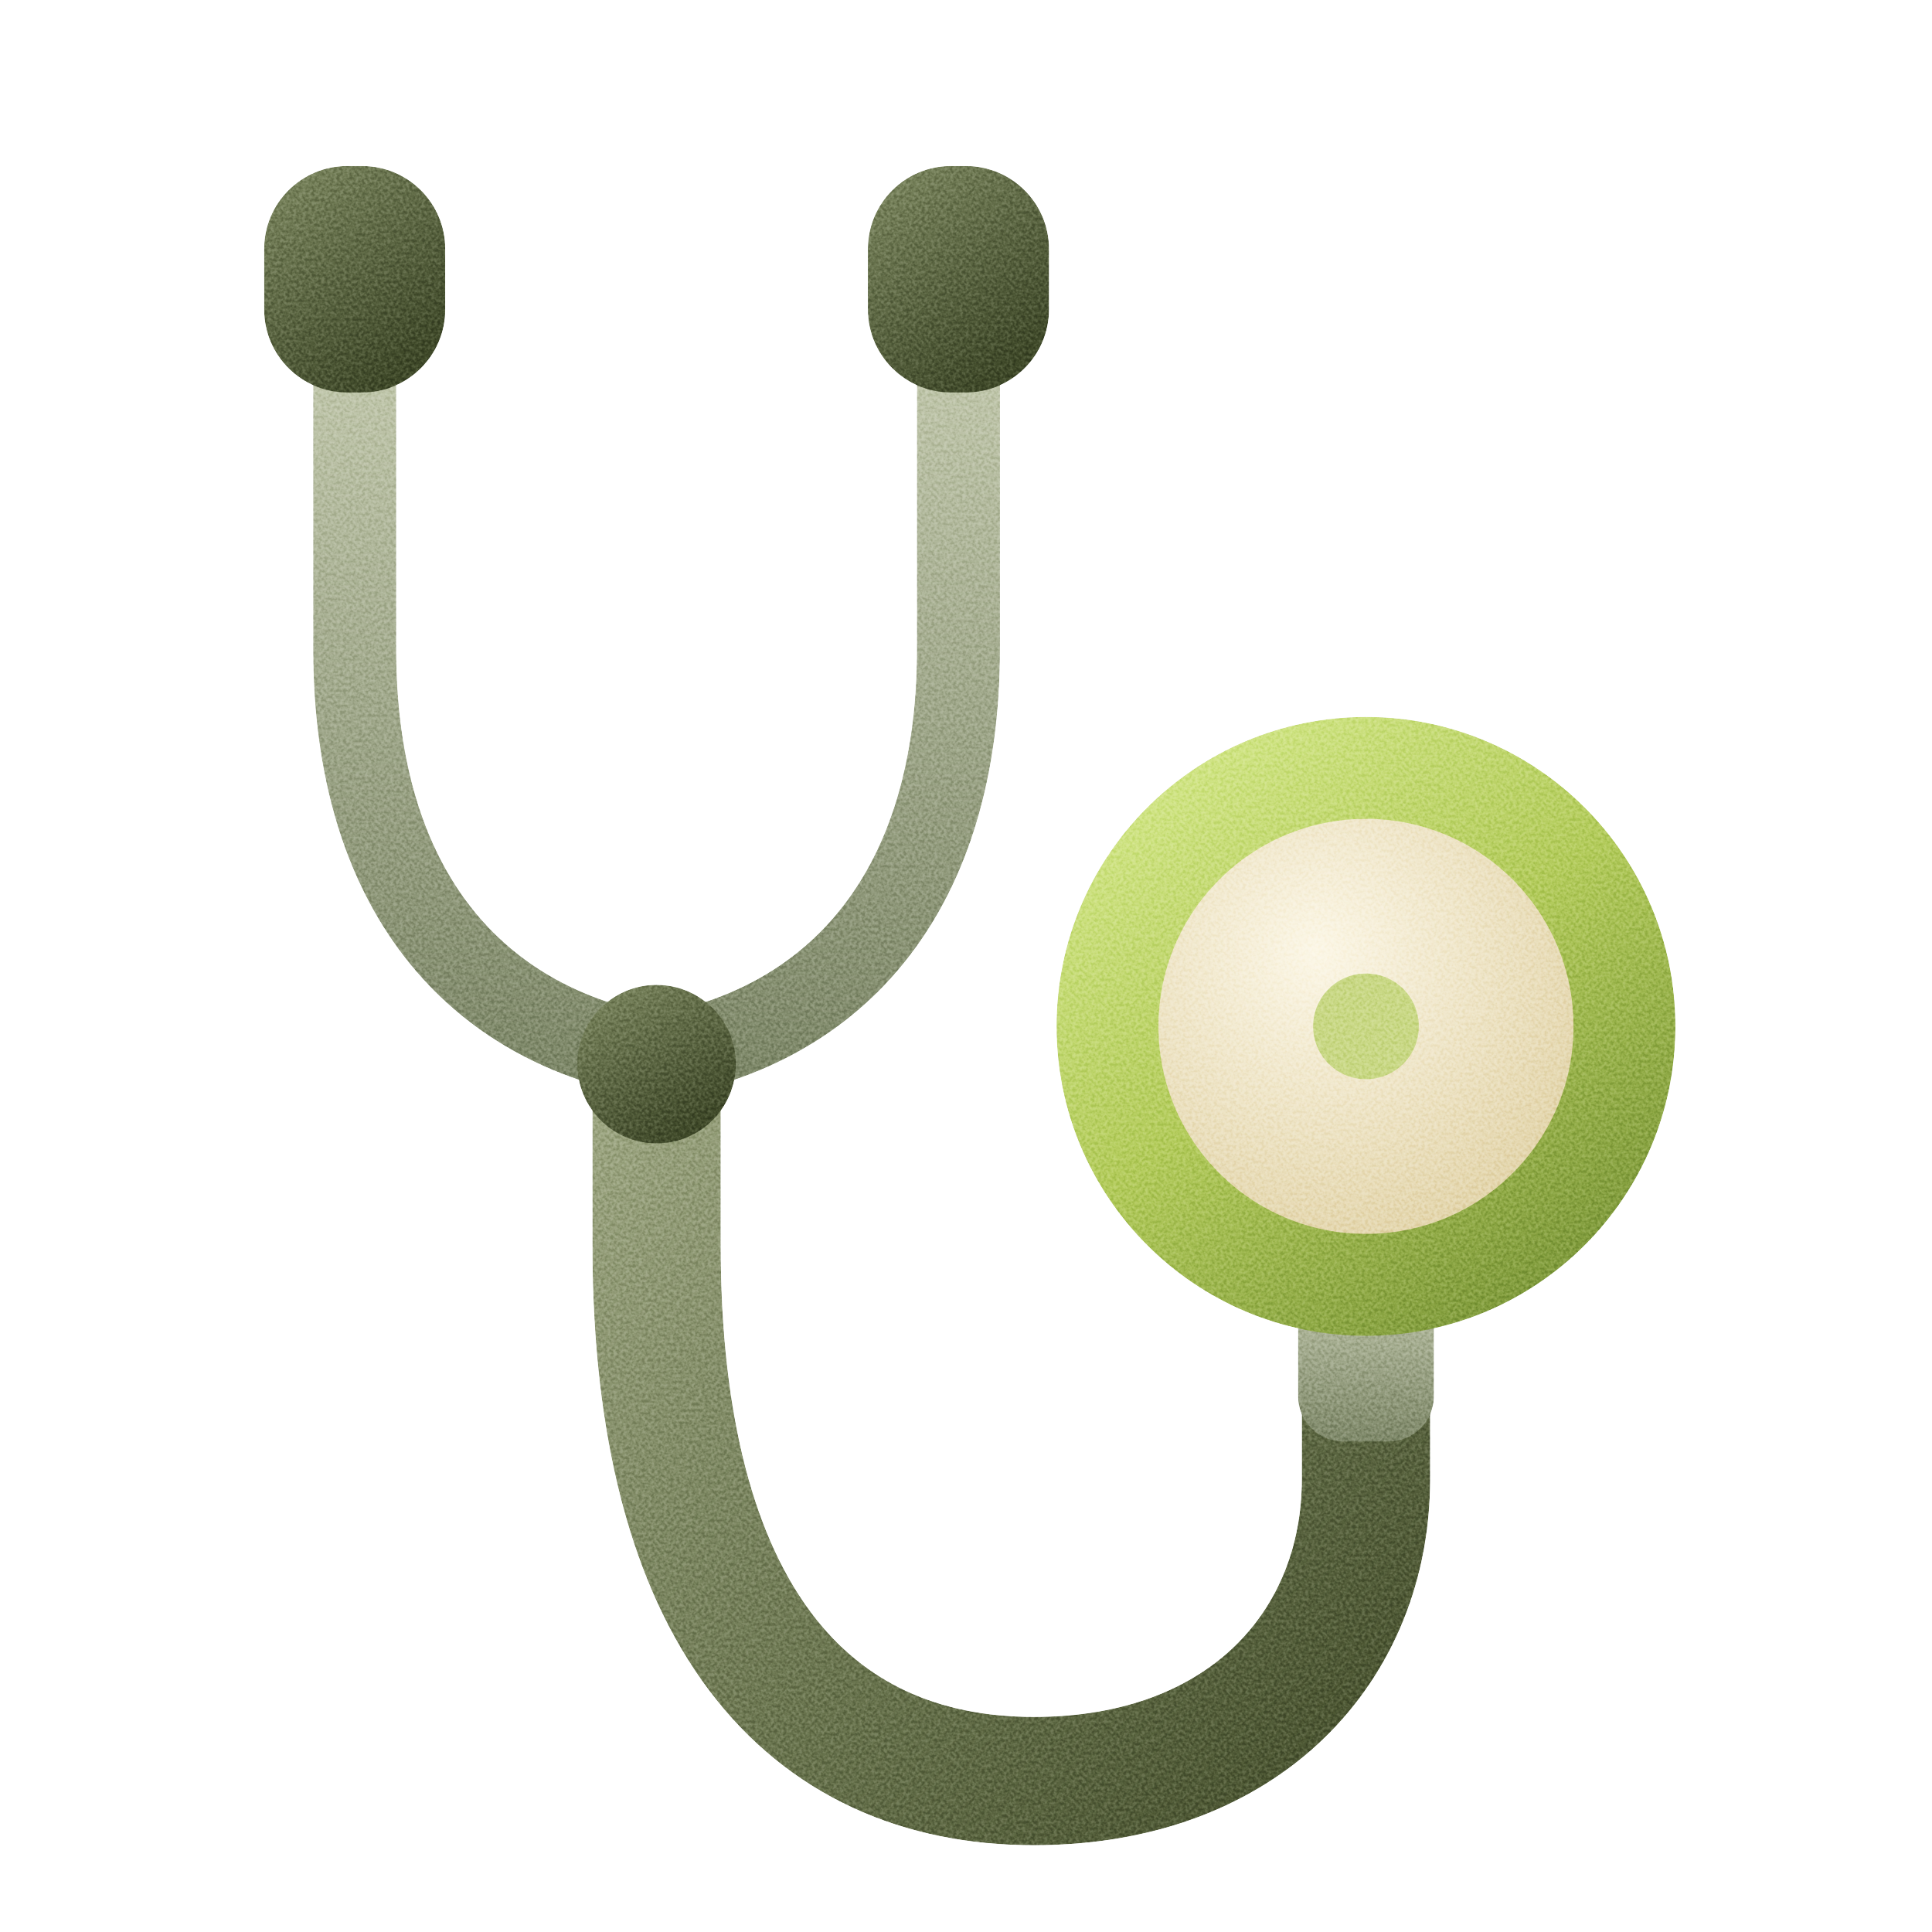
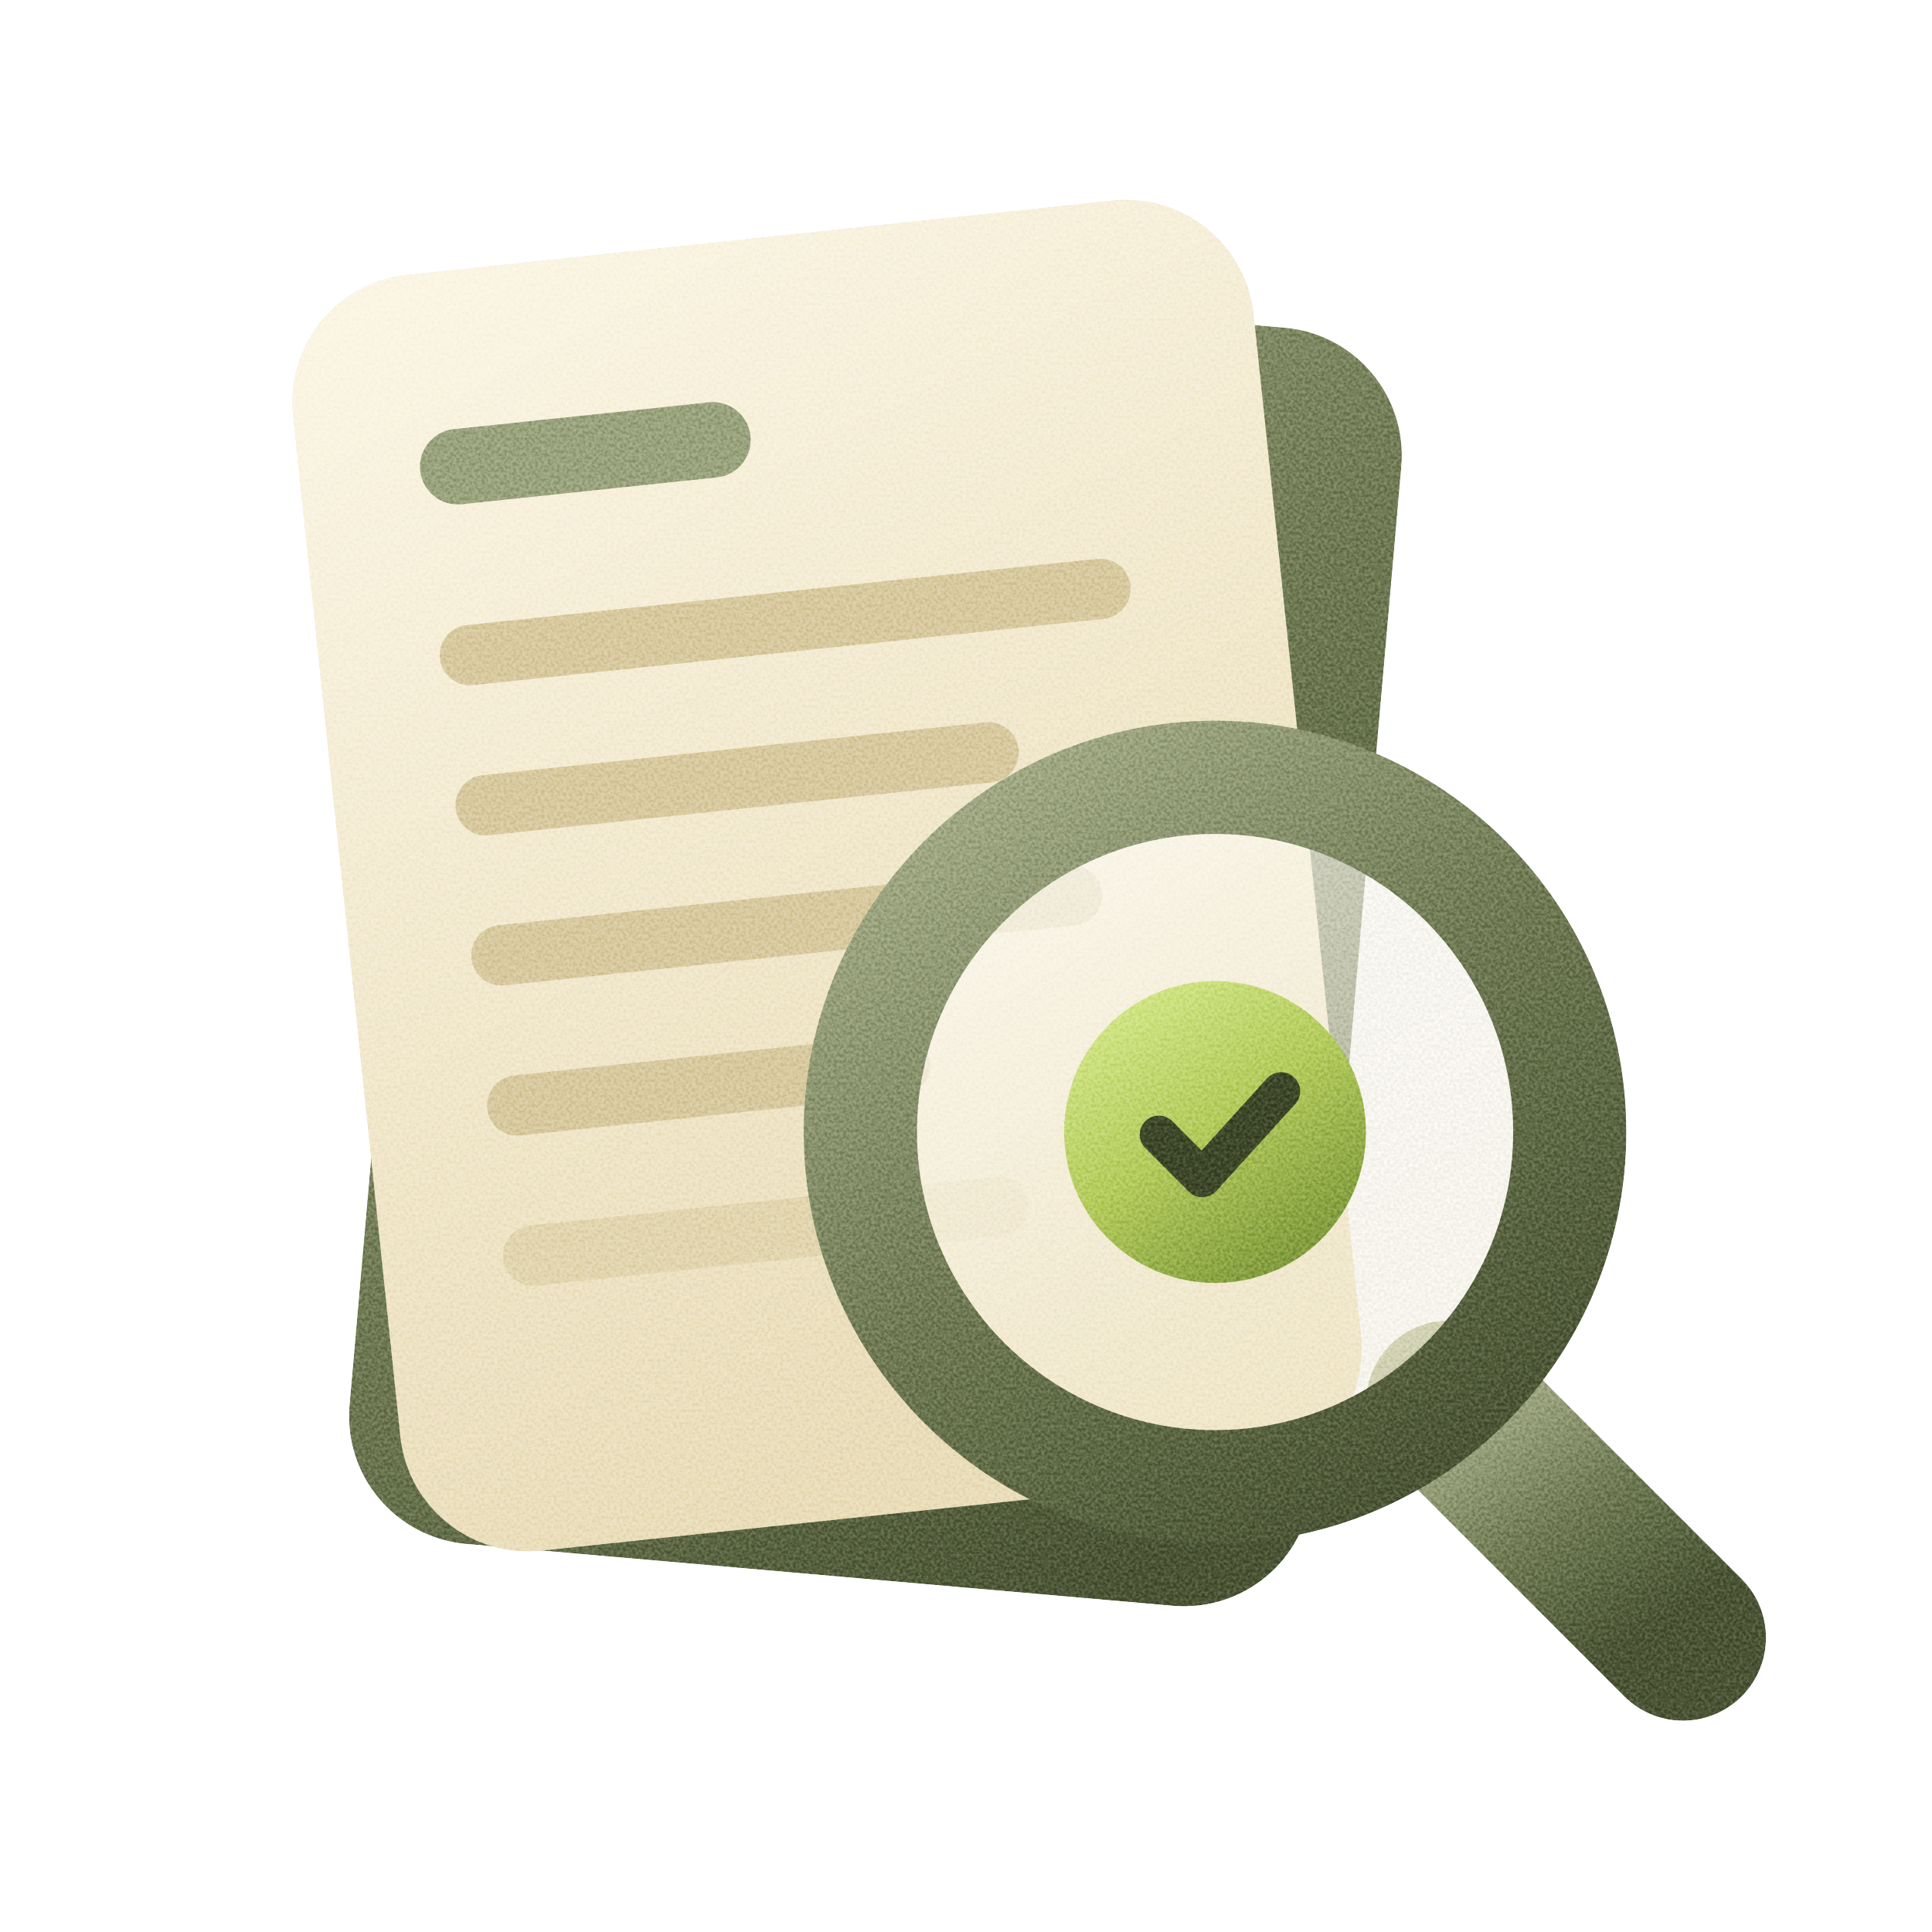
<svg xmlns="http://www.w3.org/2000/svg" viewBox="0 0 512 512">
  <defs>
-     <filter id="grain" x="-4%" y="-4%" width="108%" height="108%" color-interpolation-filters="sRGB">
+     <filter id="grain" filterUnits="userSpaceOnUse" x="0" y="0" width="512" height="512" color-interpolation-filters="sRGB">
      <feTurbulence type="fractalNoise" baseFrequency="1.2" numOctaves="2" seed="7" stitchTiles="stitch" result="noise" />
      <feColorMatrix in="noise" type="matrix" values="2.2 0 0 0 -0.6  2.2 0 0 0 -0.6  2.2 0 0 0 -0.6  0 0 0 0 0.32" result="grey" />
      <feComposite in="grey" in2="SourceAlpha" operator="in" result="g" />
      <feBlend in="g" in2="SourceGraphic" mode="soft-light" result="b" />
      <feComposite in="b" in2="SourceAlpha" operator="in" />
    </filter>
    <linearGradient id="lime" x1="0" y1="0" x2="0.7" y2="1">
      <stop offset="0" stop-color="#dcee96" />
      <stop offset="0.55" stop-color="#b3cb5c" />
      <stop offset="1" stop-color="#7f9a3c" />
    </linearGradient>
-     <linearGradient id="tube" x1="0" y1="0" x2="1" y2="1" gradientUnits="objectBoundingBox">
-       <stop offset="0" stop-color="#9da682" />
-       <stop offset="0.55" stop-color="#6b7650" />
-       <stop offset="1" stop-color="#48522f" />
+     <linearGradient id="board" x1="0.1" y1="0" x2="0.8" y2="1">
+       <stop offset="0" stop-color="#a6ae8a" />
+       <stop offset="0.5" stop-color="#717c55" />
+       <stop offset="1" stop-color="#4b5535" />
    </linearGradient>
-     <linearGradient id="metal" x1="0" y1="0" x2="0" y2="1">
-       <stop offset="0" stop-color="#c3c9ae" />
-       <stop offset="1" stop-color="#7f896a" />
+     <linearGradient id="paper" x1="0" y1="0" x2="0.3" y2="1">
+       <stop offset="0" stop-color="#fbf6e6" />
+       <stop offset="1" stop-color="#e9ddba" />
    </linearGradient>
-     <linearGradient id="tip" x1="0" y1="0" x2="0.6" y2="1">
-       <stop offset="0" stop-color="#7f8a62" />
-       <stop offset="1" stop-color="#3f4929" />
+     <linearGradient id="kraft" x1="0" y1="0" x2="0.35" y2="1">
+       <stop offset="0" stop-color="#f1e6c6" />
+       <stop offset="1" stop-color="#d9c79a" />
    </linearGradient>
-     <radialGradient id="diaphragm" cx="0.38" cy="0.32" r="0.75">
-       <stop offset="0" stop-color="#fbf6e6" />
-       <stop offset="1" stop-color="#e2d4aa" />
-     </radialGradient>
+     <linearGradient id="kraftside" x1="0" y1="0" x2="0" y2="1">
+       <stop offset="0" stop-color="#dccb9f" />
+       <stop offset="1" stop-color="#c4b07e" />
+     </linearGradient>
+     <linearGradient id="clip" x1="0" y1="0" x2="0.4" y2="1">
+       <stop offset="0" stop-color="#d9ec90" />
+       <stop offset="1" stop-color="#8ea948" />
+     </linearGradient>
+     <linearGradient id="lens" x1="0" y1="0" x2="0.6" y2="1">
+       <stop offset="0" stop-color="#ffffff" stop-opacity="0.75" />
+       <stop offset="1" stop-color="#f3ecd2" stop-opacity="0.55" />
+     </linearGradient>
  </defs>
  <g filter="url(#grain)">
-     <g transform="translate(-26 0)">
-       <path d="M120 92 V172 C120 236 152 272 200 280" fill="none" stroke="url(#metal)" stroke-width="22" stroke-linecap="round" />
-       <path d="M280 92 V172 C280 236 248 272 200 280" fill="none" stroke="url(#metal)" stroke-width="22" stroke-linecap="round" />
-       <path d="M200 280 V330 C200 428 240 472 300 472 C356 472 388 436 388 392 V374" fill="none" stroke="url(#tube)" stroke-width="34" stroke-linecap="round" />
-       <circle cx="200" cy="282" r="21" fill="url(#tip)" />
-       <rect x="96" y="44" width="48" height="60" rx="22" fill="url(#tip)" />
-       <rect x="256" y="44" width="48" height="60" rx="22" fill="url(#tip)" />
-       <rect x="370" y="336" width="36" height="46" rx="12" fill="url(#metal)" />
-       <circle cx="388" cy="272" r="82" fill="url(#lime)" />
-       <circle cx="388" cy="272" r="55" fill="url(#diaphragm)" />
-       <circle cx="388" cy="272" r="14" fill="#c9d886" />
+     <rect x="104" y="78" width="256" height="340" rx="34" fill="url(#board)" transform="rotate(5 232 248)" />
+     <g transform="rotate(-6 220 240)">
+       <rect x="92" y="62" width="256" height="340" rx="34" fill="url(#paper)" />
+       <rect x="124" y="104" width="88" height="20" rx="10" fill="#9aa47e" />
+       <rect x="124" y="156" width="184" height="16" rx="8" fill="#d8caa0" />
+       <rect x="124" y="196" width="150" height="16" rx="8" fill="#d8caa0" />
+       <rect x="124" y="236" width="168" height="16" rx="8" fill="#d8caa0" />
+       <rect x="124" y="276" width="118" height="16" rx="8" fill="#d8caa0" />
+       <rect x="124" y="316" width="140" height="16" rx="8" fill="#e2d6b0" />
    </g>
+     <path d="M384 372 L446 434" stroke="url(#board)" stroke-width="44" stroke-linecap="round" />
+     <circle cx="322" cy="300" r="94" fill="url(#lens)" />
+     <circle cx="322" cy="300" r="94" fill="none" stroke="url(#board)" stroke-width="30" />
+     <circle cx="322" cy="300" r="40" fill="url(#lime)" />
+     <path d="M307.1 300.7 l11.5 11.5 l20.9 -23.0" fill="none" stroke="#3e4829" stroke-width="10.1" stroke-linecap="round" stroke-linejoin="round" />
  </g>
</svg>
